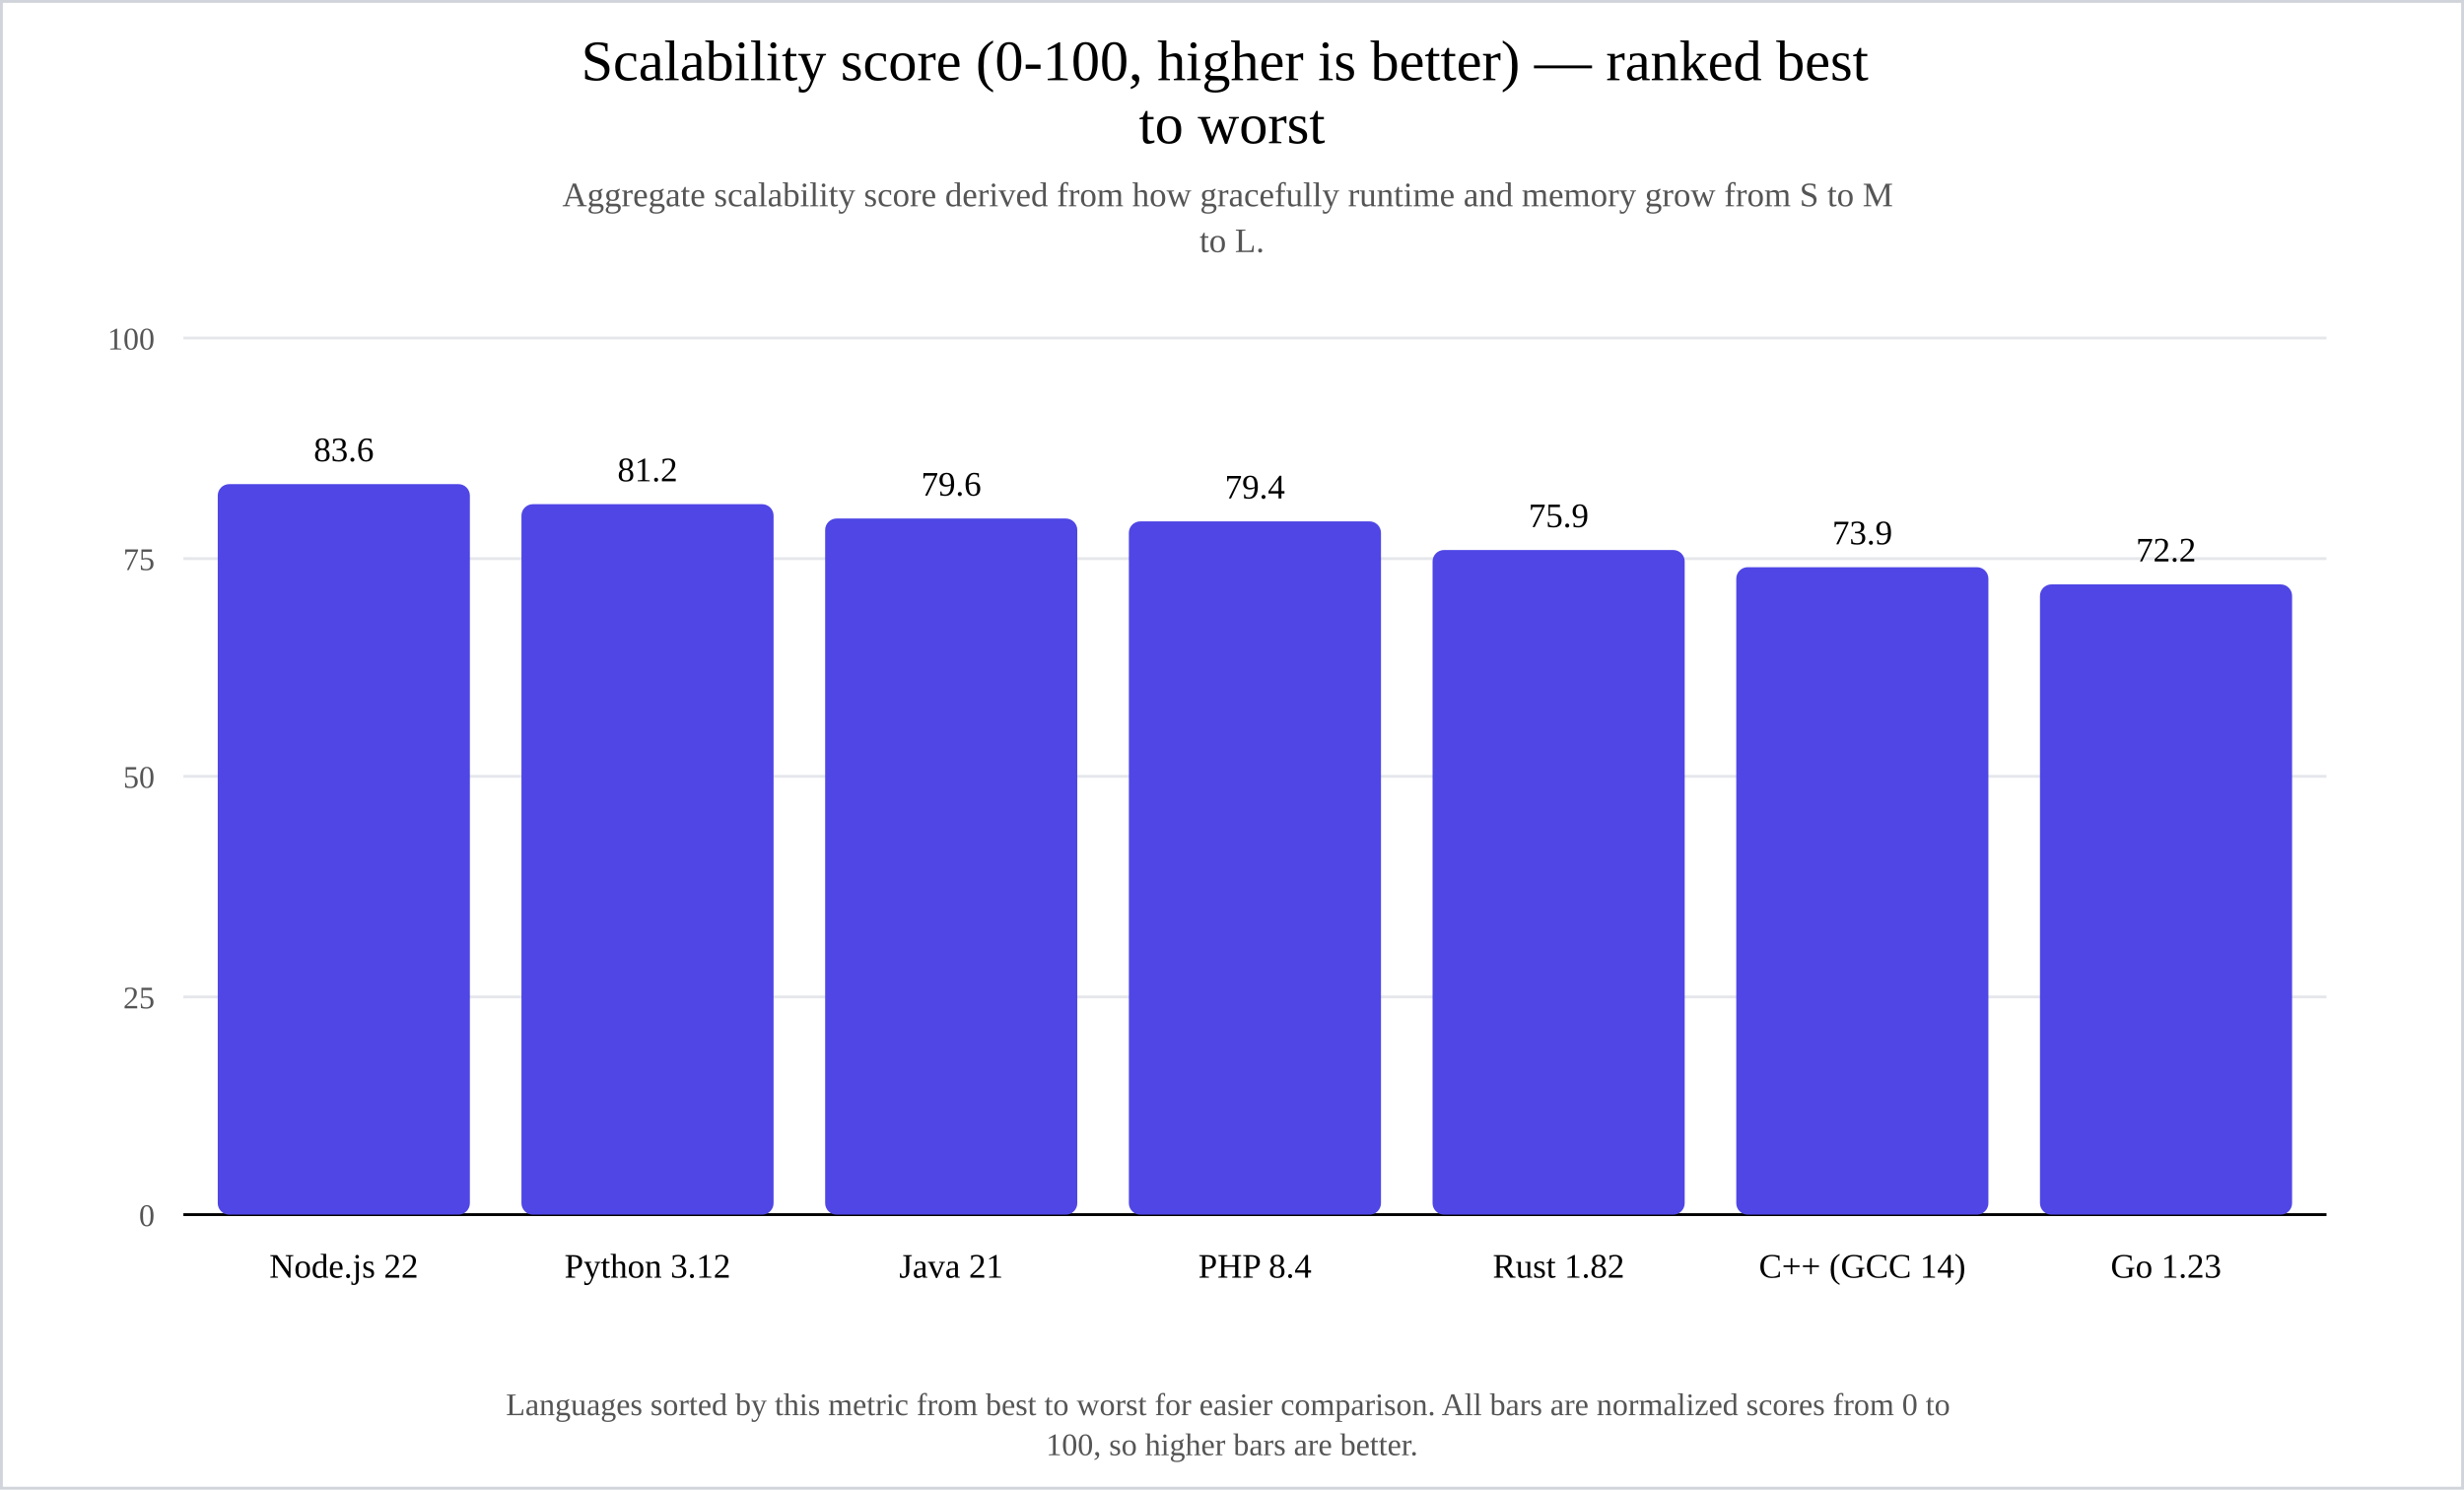
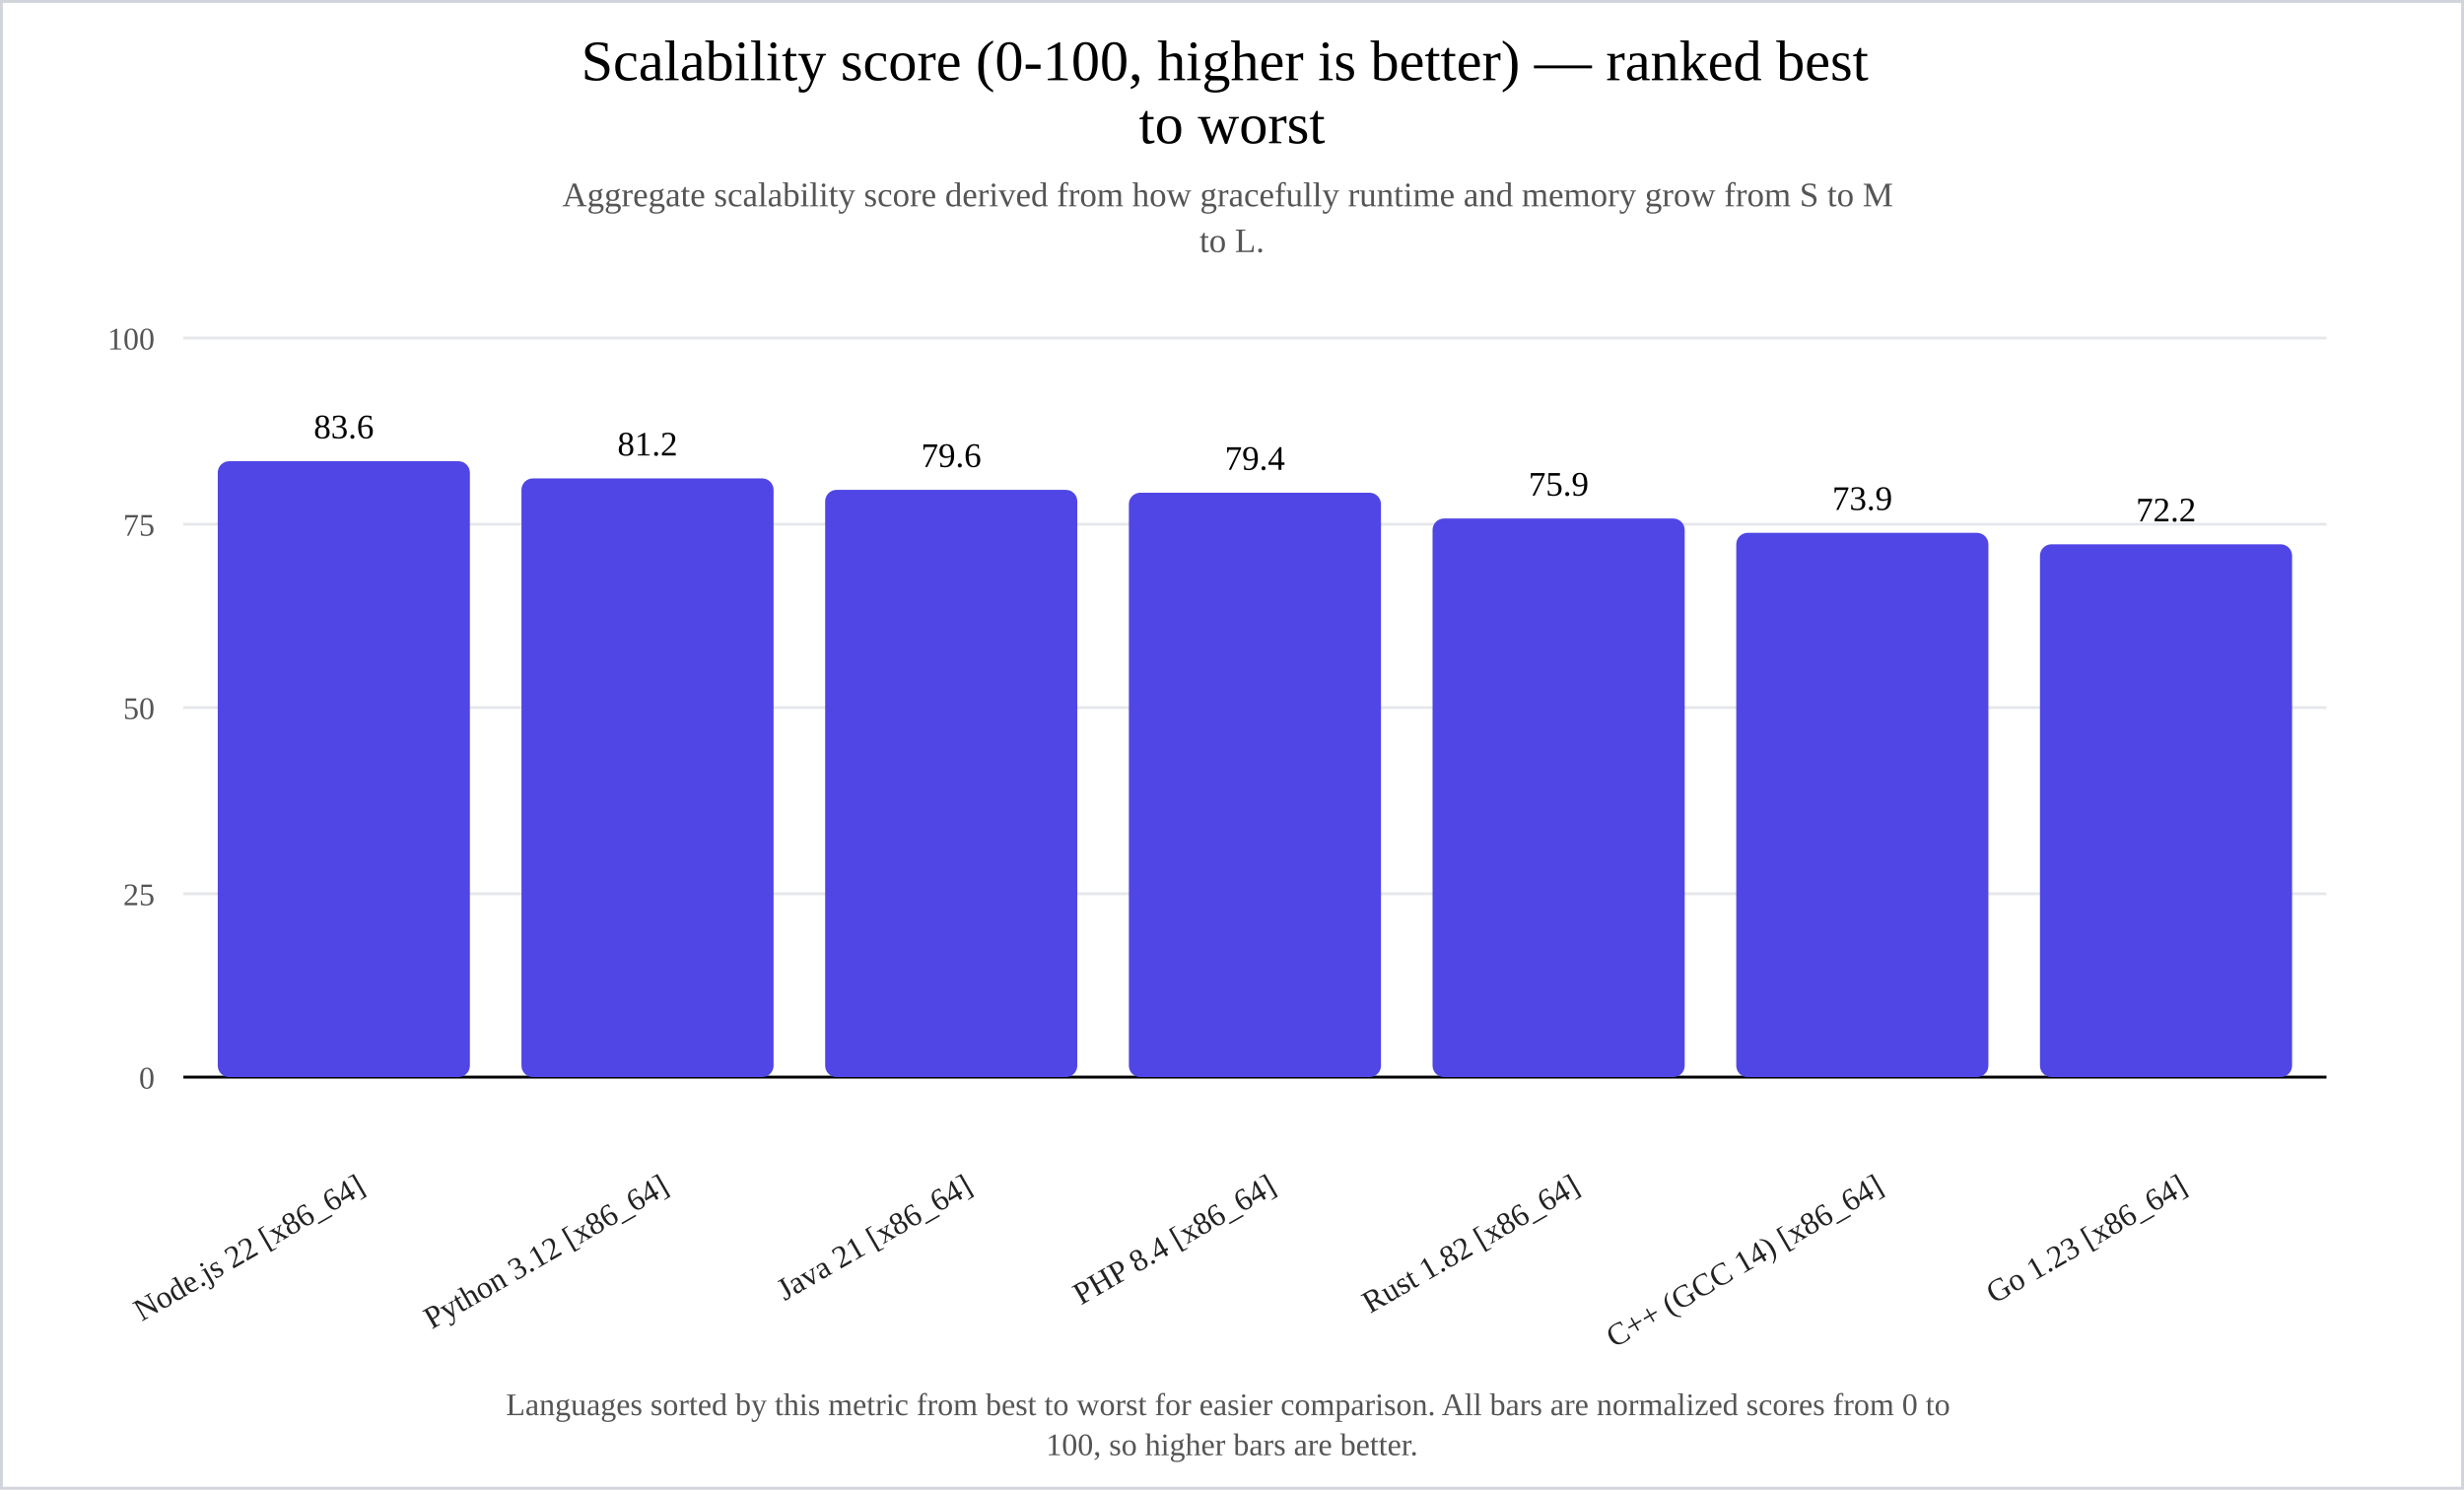
<svg xmlns="http://www.w3.org/2000/svg" width="860" height="520" viewBox="0 0 860 520">
  <rect x="0" y="0" width="860" height="520" fill="#ffffff" />
  <rect x="0.5" y="0.5" width="859" height="519" fill="none" stroke="#d1d5db" />
  <text x="430.0" y="28" text-anchor="middle" font-size="20" fill="#000">
    <tspan x="430.0" dy="0">Scalability score (0-100, higher is better) — ranked best</tspan>
    <tspan x="430.0" dy="22">to worst</tspan>
  </text>
  <text x="430.0" y="72" text-anchor="middle" font-size="12" fill="#555">
    <tspan x="430.0" dy="0">Aggregate scalability score derived from how gracefully runtime and memory grow from S to M</tspan>
    <tspan x="430.0" dy="16">to L.</tspan>
  </text>
-   <line x1="64" y1="424" x2="812" y2="424" stroke="#e5e7eb" stroke-width="1" />
-   <text x="54" y="428" text-anchor="end" font-size="11" fill="#555">0</text>
-   <line x1="64" y1="348" x2="812" y2="348" stroke="#e5e7eb" stroke-width="1" />
-   <text x="54" y="352" text-anchor="end" font-size="11" fill="#555">25</text>
-   <line x1="64" y1="271" x2="812" y2="271" stroke="#e5e7eb" stroke-width="1" />
-   <text x="54" y="275" text-anchor="end" font-size="11" fill="#555">50</text>
-   <line x1="64" y1="195" x2="812" y2="195" stroke="#e5e7eb" stroke-width="1" />
-   <text x="54" y="199" text-anchor="end" font-size="11" fill="#555">75</text>
+   <line x1="64" y1="376" x2="812" y2="376" stroke="#e5e7eb" stroke-width="1" />
+   <text x="54" y="380" text-anchor="end" font-size="11" fill="#555">0</text>
+   <line x1="64" y1="312" x2="812" y2="312" stroke="#e5e7eb" stroke-width="1" />
+   <text x="54" y="316" text-anchor="end" font-size="11" fill="#555">25</text>
+   <line x1="64" y1="247" x2="812" y2="247" stroke="#e5e7eb" stroke-width="1" />
+   <text x="54" y="251" text-anchor="end" font-size="11" fill="#555">50</text>
+   <line x1="64" y1="183" x2="812" y2="183" stroke="#e5e7eb" stroke-width="1" />
+   <text x="54" y="187" text-anchor="end" font-size="11" fill="#555">75</text>
  <line x1="64" y1="118" x2="812" y2="118" stroke="#e5e7eb" stroke-width="1" />
  <text x="54" y="122" text-anchor="end" font-size="11" fill="#555">100</text>
-   <line x1="64" y1="424" x2="812" y2="424" stroke="black" />
-   <rect x="76" y="169" width="88" height="255" rx="4" fill="#4f46e5" />
-   <text x="120.0" y="446" text-anchor="middle" font-size="12">Node.js 22</text>
-   <text x="120.0" y="161" text-anchor="middle" font-size="12">83.6</text>
-   <rect x="182" y="176" width="88" height="248" rx="4" fill="#4f46e5" />
-   <text x="226.0" y="446" text-anchor="middle" font-size="12">Python 3.12</text>
-   <text x="226.0" y="168" text-anchor="middle" font-size="12">81.2</text>
-   <rect x="288" y="181" width="88" height="243" rx="4" fill="#4f46e5" />
-   <text x="332.0" y="446" text-anchor="middle" font-size="12">Java 21</text>
-   <text x="332.0" y="173" text-anchor="middle" font-size="12">79.6</text>
-   <rect x="394" y="182" width="88" height="242" rx="4" fill="#4f46e5" />
-   <text x="438.0" y="446" text-anchor="middle" font-size="12">PHP 8.4</text>
-   <text x="438.0" y="174" text-anchor="middle" font-size="12">79.4</text>
-   <rect x="500" y="192" width="88" height="232" rx="4" fill="#4f46e5" />
-   <text x="544.0" y="446" text-anchor="middle" font-size="12">Rust 1.82</text>
-   <text x="544.0" y="184" text-anchor="middle" font-size="12">75.9</text>
-   <rect x="606" y="198" width="88" height="226" rx="4" fill="#4f46e5" />
-   <text x="650.0" y="446" text-anchor="middle" font-size="12">C++ (GCC 14)</text>
-   <text x="650.0" y="190" text-anchor="middle" font-size="12">73.9</text>
-   <rect x="712" y="204" width="88" height="220" rx="4" fill="#4f46e5" />
-   <text x="756.0" y="446" text-anchor="middle" font-size="12">Go 1.23</text>
-   <text x="756.0" y="196" text-anchor="middle" font-size="12">72.2</text>
+   <line x1="64" y1="376" x2="812" y2="376" stroke="black" />
+   <rect x="76" y="161" width="88" height="215" rx="4" fill="#4f46e5" />
+   <text x="128.0" y="416" transform="rotate(-30 128.0 416)" text-anchor="end" font-size="11" fill="#222">Node.js 22 [x86_64]</text>
+   <text x="120.0" y="153" text-anchor="middle" font-size="12">83.6</text>
+   <rect x="182" y="167" width="88" height="209" rx="4" fill="#4f46e5" />
+   <text x="234.0" y="416" transform="rotate(-30 234.0 416)" text-anchor="end" font-size="11" fill="#222">Python 3.12 [x86_64]</text>
+   <text x="226.0" y="159" text-anchor="middle" font-size="12">81.2</text>
+   <rect x="288" y="171" width="88" height="205" rx="4" fill="#4f46e5" />
+   <text x="340.0" y="416" transform="rotate(-30 340.0 416)" text-anchor="end" font-size="11" fill="#222">Java 21 [x86_64]</text>
+   <text x="332.0" y="163" text-anchor="middle" font-size="12">79.6</text>
+   <rect x="394" y="172" width="88" height="204" rx="4" fill="#4f46e5" />
+   <text x="446.0" y="416" transform="rotate(-30 446.0 416)" text-anchor="end" font-size="11" fill="#222">PHP 8.4 [x86_64]</text>
+   <text x="438.0" y="164" text-anchor="middle" font-size="12">79.4</text>
+   <rect x="500" y="181" width="88" height="195" rx="4" fill="#4f46e5" />
+   <text x="552.0" y="416" transform="rotate(-30 552.0 416)" text-anchor="end" font-size="11" fill="#222">Rust 1.82 [x86_64]</text>
+   <text x="544.0" y="173" text-anchor="middle" font-size="12">75.9</text>
+   <rect x="606" y="186" width="88" height="190" rx="4" fill="#4f46e5" />
+   <text x="658.0" y="416" transform="rotate(-30 658.0 416)" text-anchor="end" font-size="11" fill="#222">C++ (GCC 14) [x86_64]</text>
+   <text x="650.0" y="178" text-anchor="middle" font-size="12">73.9</text>
+   <rect x="712" y="190" width="88" height="186" rx="4" fill="#4f46e5" />
+   <text x="764.0" y="416" transform="rotate(-30 764.0 416)" text-anchor="end" font-size="11" fill="#222">Go 1.23 [x86_64]</text>
+   <text x="756.0" y="182" text-anchor="middle" font-size="12">72.2</text>
  <text x="430.0" y="494" text-anchor="middle" font-size="11" fill="#555">
    <tspan x="430.0" dy="0">Languages sorted by this metric from best to worst for easier comparison. All bars are normalized scores from 0 to</tspan>
    <tspan x="430.0" dy="14">100, so higher bars are better.</tspan>
  </text>
</svg>
